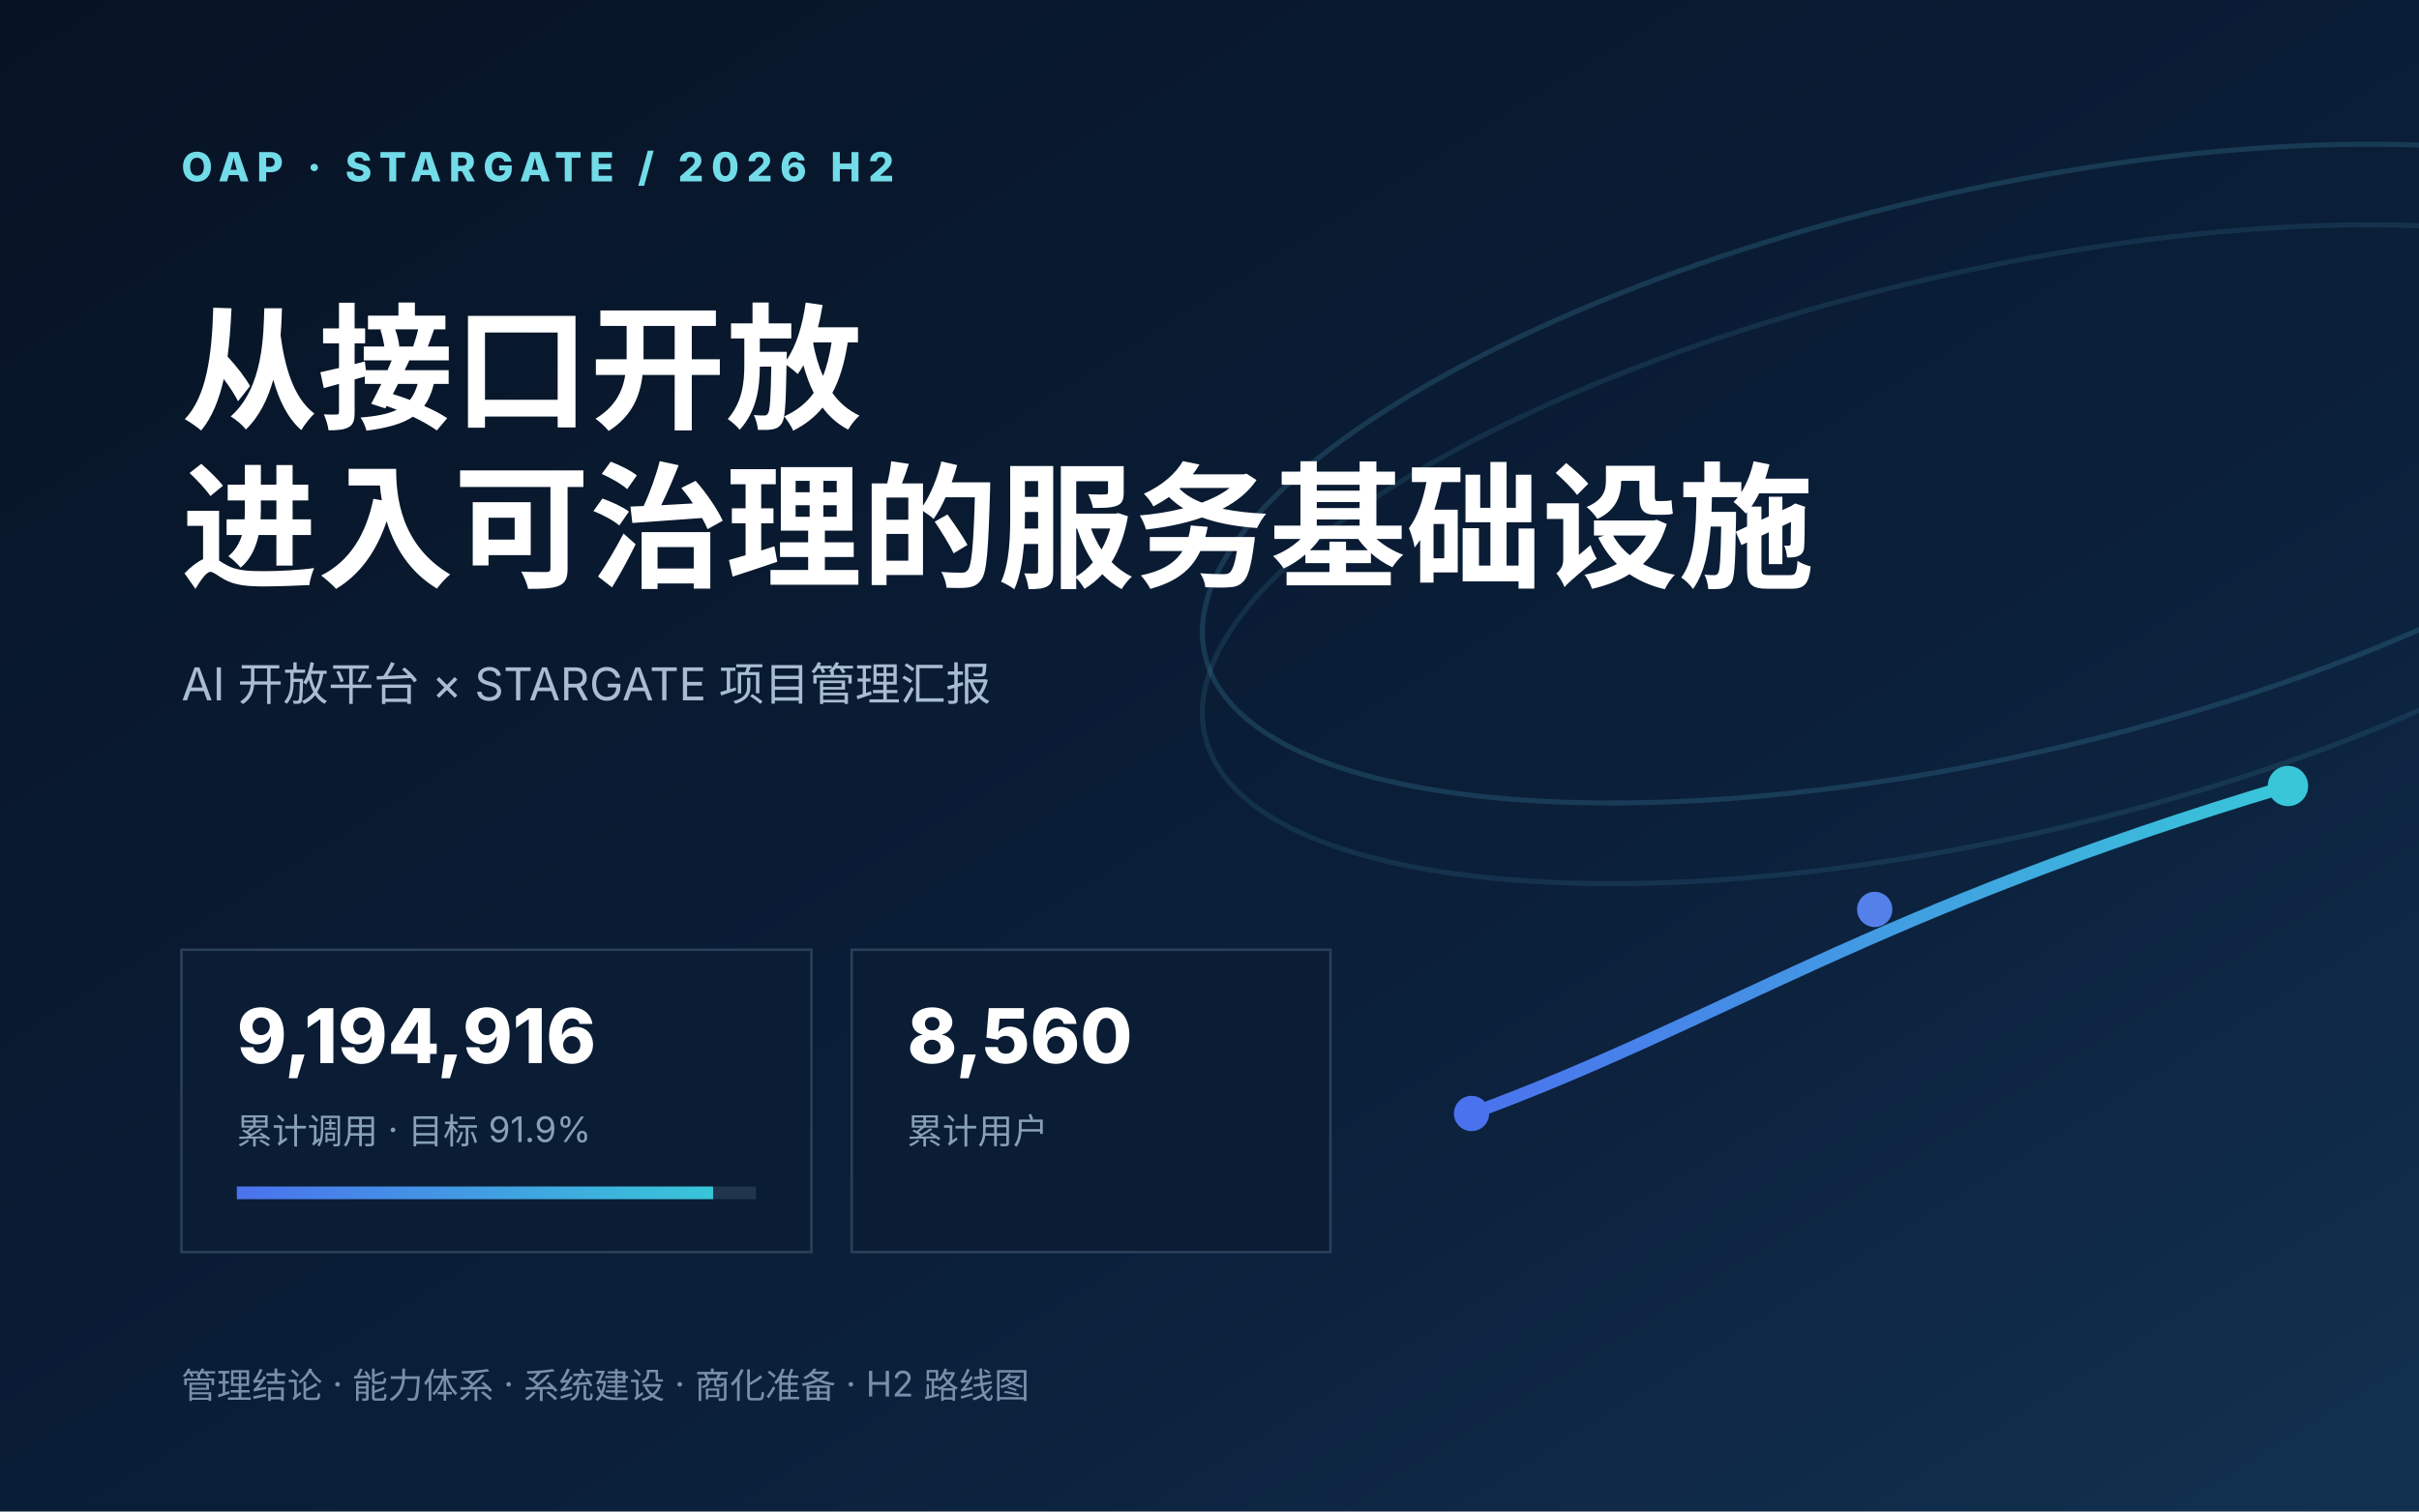
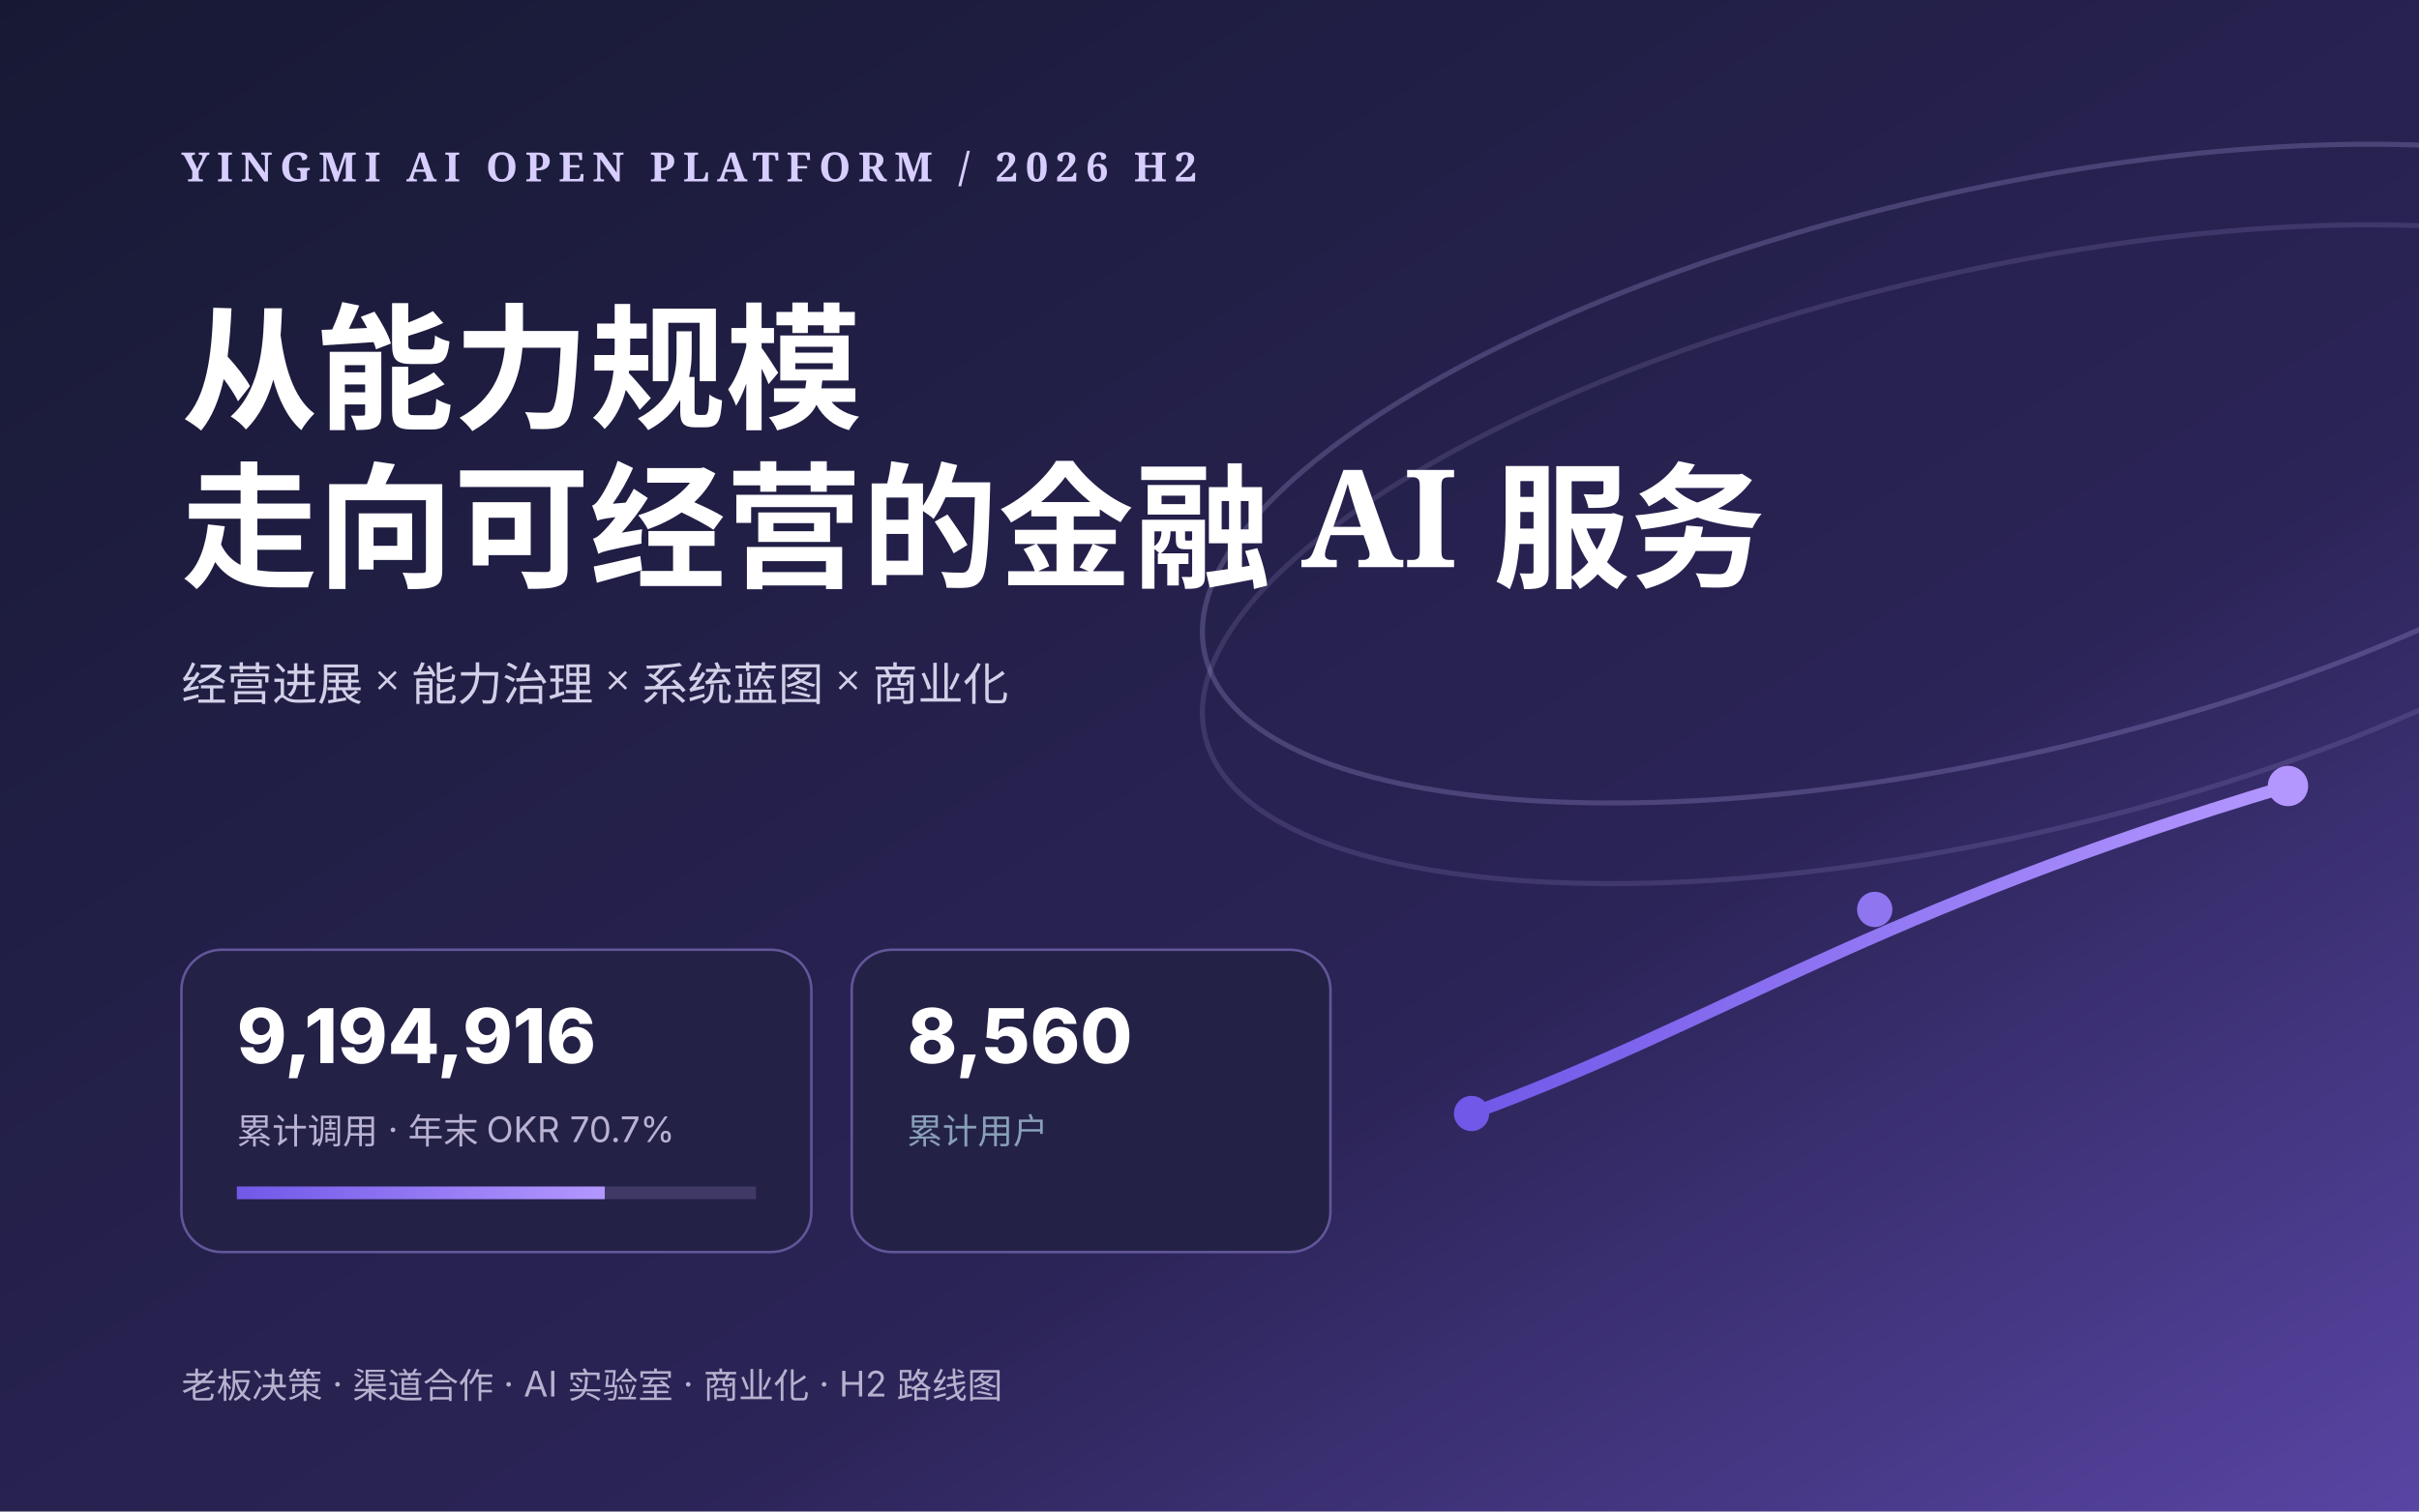
<svg xmlns="http://www.w3.org/2000/svg" viewBox="0 0 960 600" role="img" aria-labelledby="title desc">
  <defs>
    <linearGradient id="bg" x1="0" y1="0" x2="1" y2="1">
-       <stop offset="0" stop-color="#071324" />
-       <stop offset=".64" stop-color="#0b203b" />
-       <stop offset="1" stop-color="#123151" />
+       <stop offset="0" stop-color="#171934" />
+       <stop offset=".64" stop-color="#2b2457" />
+       <stop offset="1" stop-color="#5945a4" />
    </linearGradient>
    <linearGradient id="line" x1="0" y1="0" x2="1" y2="0">
-       <stop offset="0" stop-color="#4b72ee" />
-       <stop offset="1" stop-color="#38c6d8" />
+       <stop offset="0" stop-color="#7158e8" />
+       <stop offset="1" stop-color="#b397ff" />
    </linearGradient>
  </defs>
  <rect width="960" height="600" fill="url(#bg)" />
-   <ellipse cx="790" cy="188" rx="320" ry="112" fill="none" stroke="#5ebfd9" stroke-opacity=".18" stroke-width="2" transform="rotate(-13 790 188)" />
-   <ellipse cx="790" cy="220" rx="320" ry="112" fill="none" stroke="#5ebfd9" stroke-opacity=".12" stroke-width="2" transform="rotate(-13 790 220)" />
+   <ellipse cx="790" cy="188" rx="320" ry="112" fill="none" stroke="#c8baff" stroke-opacity=".22" stroke-width="2" transform="rotate(-13 790 188)" />
+   <ellipse cx="790" cy="220" rx="320" ry="112" fill="none" stroke="#c8baff" stroke-opacity=".14" stroke-width="2" transform="rotate(-13 790 220)" />
  <path d="M584 442 C682 406 744 361 908 312" fill="none" stroke="url(#line)" stroke-width="5" />
-   <circle cx="584" cy="442" r="7" fill="#4b72ee" />
-   <circle cx="744" cy="361" r="7" fill="#557fe9" />
-   <circle cx="908" cy="312" r="8" fill="#38c6d8" />
-   <text x="72" y="72" fill="#72dce8" font-family="-apple-system,BlinkMacSystemFont,'PingFang SC',sans-serif" font-size="16" font-weight="800" letter-spacing="3">OAP · STARGATE / 2026 H2</text>
-   <text x="72" y="166" fill="#ffffff" font-family="-apple-system,BlinkMacSystemFont,'PingFang SC',sans-serif" font-size="54" font-weight="850">从接口开放</text>
-   <text x="72" y="229" fill="#ffffff" font-family="-apple-system,BlinkMacSystemFont,'PingFang SC',sans-serif" font-size="54" font-weight="850">进入可治理的服务基础设施</text>
-   <text x="72" y="278" fill="#a9bdd1" font-family="-apple-system,BlinkMacSystemFont,'PingFang SC',sans-serif" font-size="18">AI 开放平台 × STARGATE 项目管理汇报</text>
+   <circle cx="584" cy="442" r="7" fill="#7158e8" />
+   <circle cx="744" cy="361" r="7" fill="#9075f0" />
+   <circle cx="908" cy="312" r="8" fill="#b397ff" />
+   <text x="72" y="72" fill="#d7ceff" font-family="'Songti SC','STSong',serif" font-size="16" font-weight="800" letter-spacing="3">YINGMI AI OPEN PLATFORM / 2026 H2</text>
+   <text x="72" y="166" fill="#ffffff" font-family="'Songti SC','STSong',serif" font-size="54" font-weight="850">从能力规模</text>
+   <text x="72" y="229" fill="#ffffff" font-family="'Songti SC','STSong',serif" font-size="54" font-weight="850">走向可经营的金融 AI 服务</text>
+   <text x="72" y="278" fill="#d2cfe8" font-family="'Songti SC','STSong',serif" font-size="18">经营进展 × 能力治理 × 系统蓝图 × 商业化</text>
  <g transform="translate(72 377)">
-     <rect width="250" height="120" fill="#0a1d35" stroke="#2b4058" />
+     <rect width="250" height="120" rx="16" fill="#242147" stroke="#62569a" />
    <text x="22" y="45" fill="#ffffff" font-family="-apple-system,BlinkMacSystemFont,'PingFang SC',sans-serif" font-size="30" font-weight="800">9,194,916</text>
-     <text x="22" y="77" fill="#88a0b8" font-family="-apple-system,BlinkMacSystemFont,'PingFang SC',sans-serif" font-size="14">累计调用 · 目标 91.9%</text>
-     <rect x="22" y="94" width="206" height="5" fill="#21364d" />
-     <rect x="22" y="94" width="189" height="5" fill="url(#line)" />
+     <text x="22" y="77" fill="#b9b2d3" font-family="-apple-system,BlinkMacSystemFont,'PingFang SC',sans-serif" font-size="14">累计调用 · 年末 OKR 70.7%</text>
+     <rect x="22" y="94" width="206" height="5" fill="#403966" />
+     <rect x="22" y="94" width="146" height="5" fill="url(#line)" />
  </g>
  <g transform="translate(338 377)">
-     <rect width="190" height="120" fill="#0a1d35" stroke="#2b4058" />
+     <rect width="190" height="120" rx="16" fill="#242147" stroke="#62569a" />
    <text x="22" y="45" fill="#ffffff" font-family="-apple-system,BlinkMacSystemFont,'PingFang SC',sans-serif" font-size="30" font-weight="800">8,560</text>
    <text x="22" y="77" fill="#88a0b8" font-family="-apple-system,BlinkMacSystemFont,'PingFang SC',sans-serif" font-size="14">累计用户</text>
  </g>
-   <text x="72" y="555" fill="#7890a9" font-family="-apple-system,BlinkMacSystemFont,'PingFang SC',sans-serif" font-size="14">管理结论 · 能力体系 · 系统建设 · 商化准备 · H2 路线图</text>
+   <text x="72" y="555" fill="#b7b1cf" font-family="-apple-system,BlinkMacSystemFont,'PingFang SC',sans-serif" font-size="14">老板决策 · 渠道合作 · AI 实验室 · 商业化 · H2 路线图</text>
</svg>
